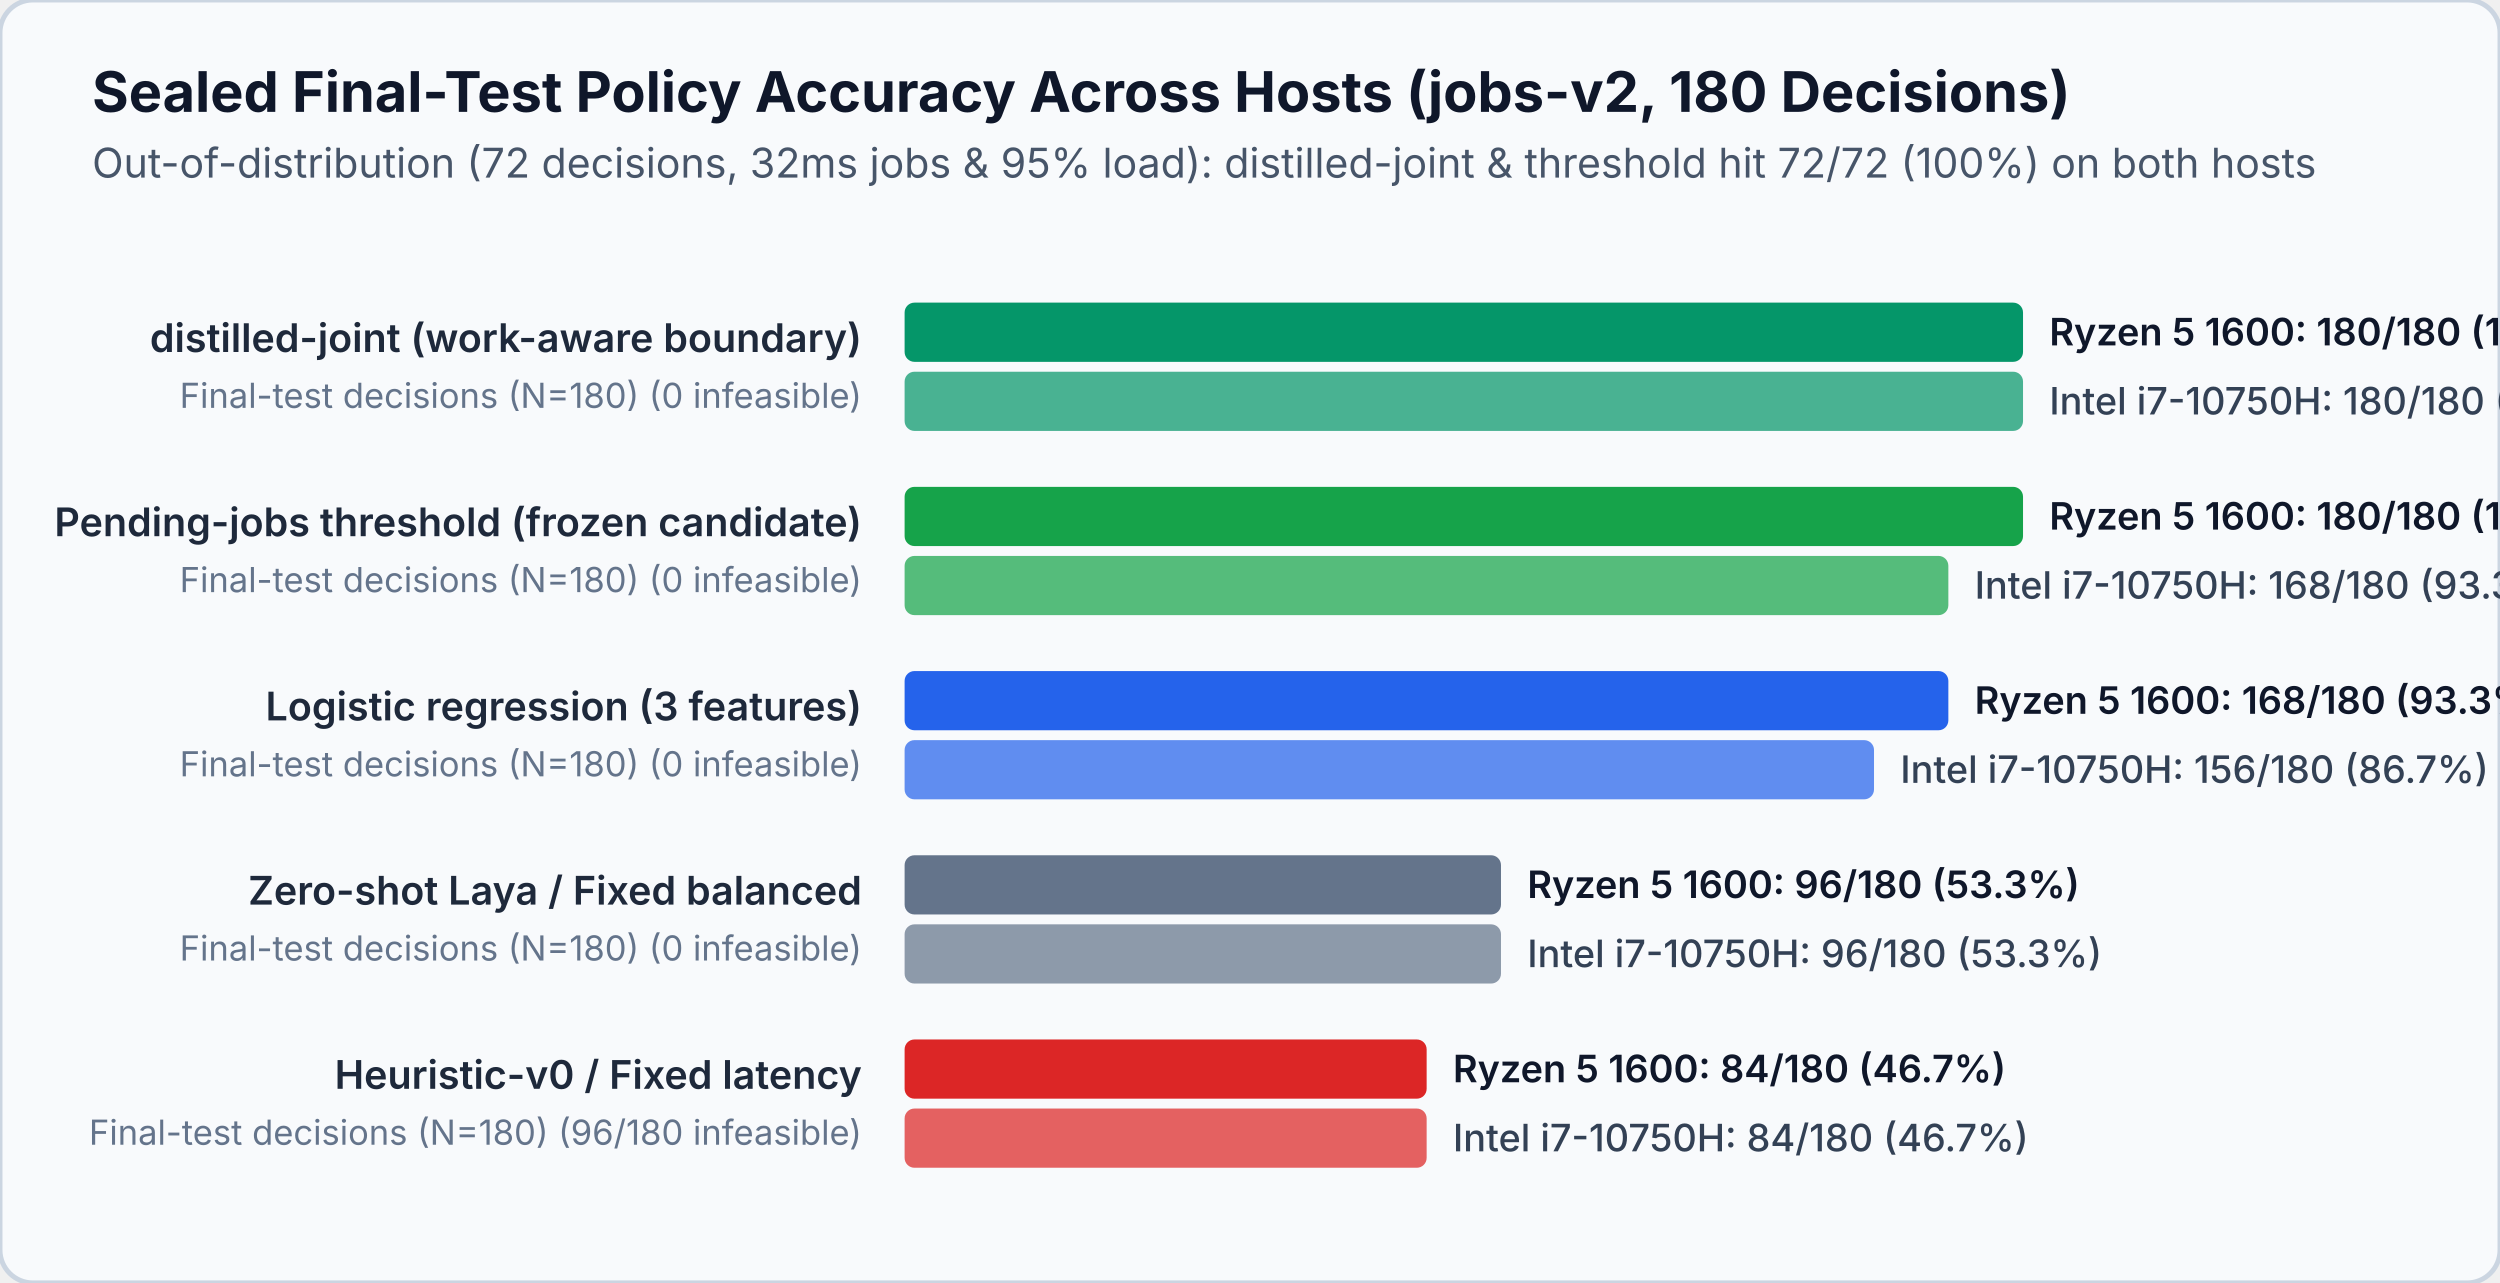
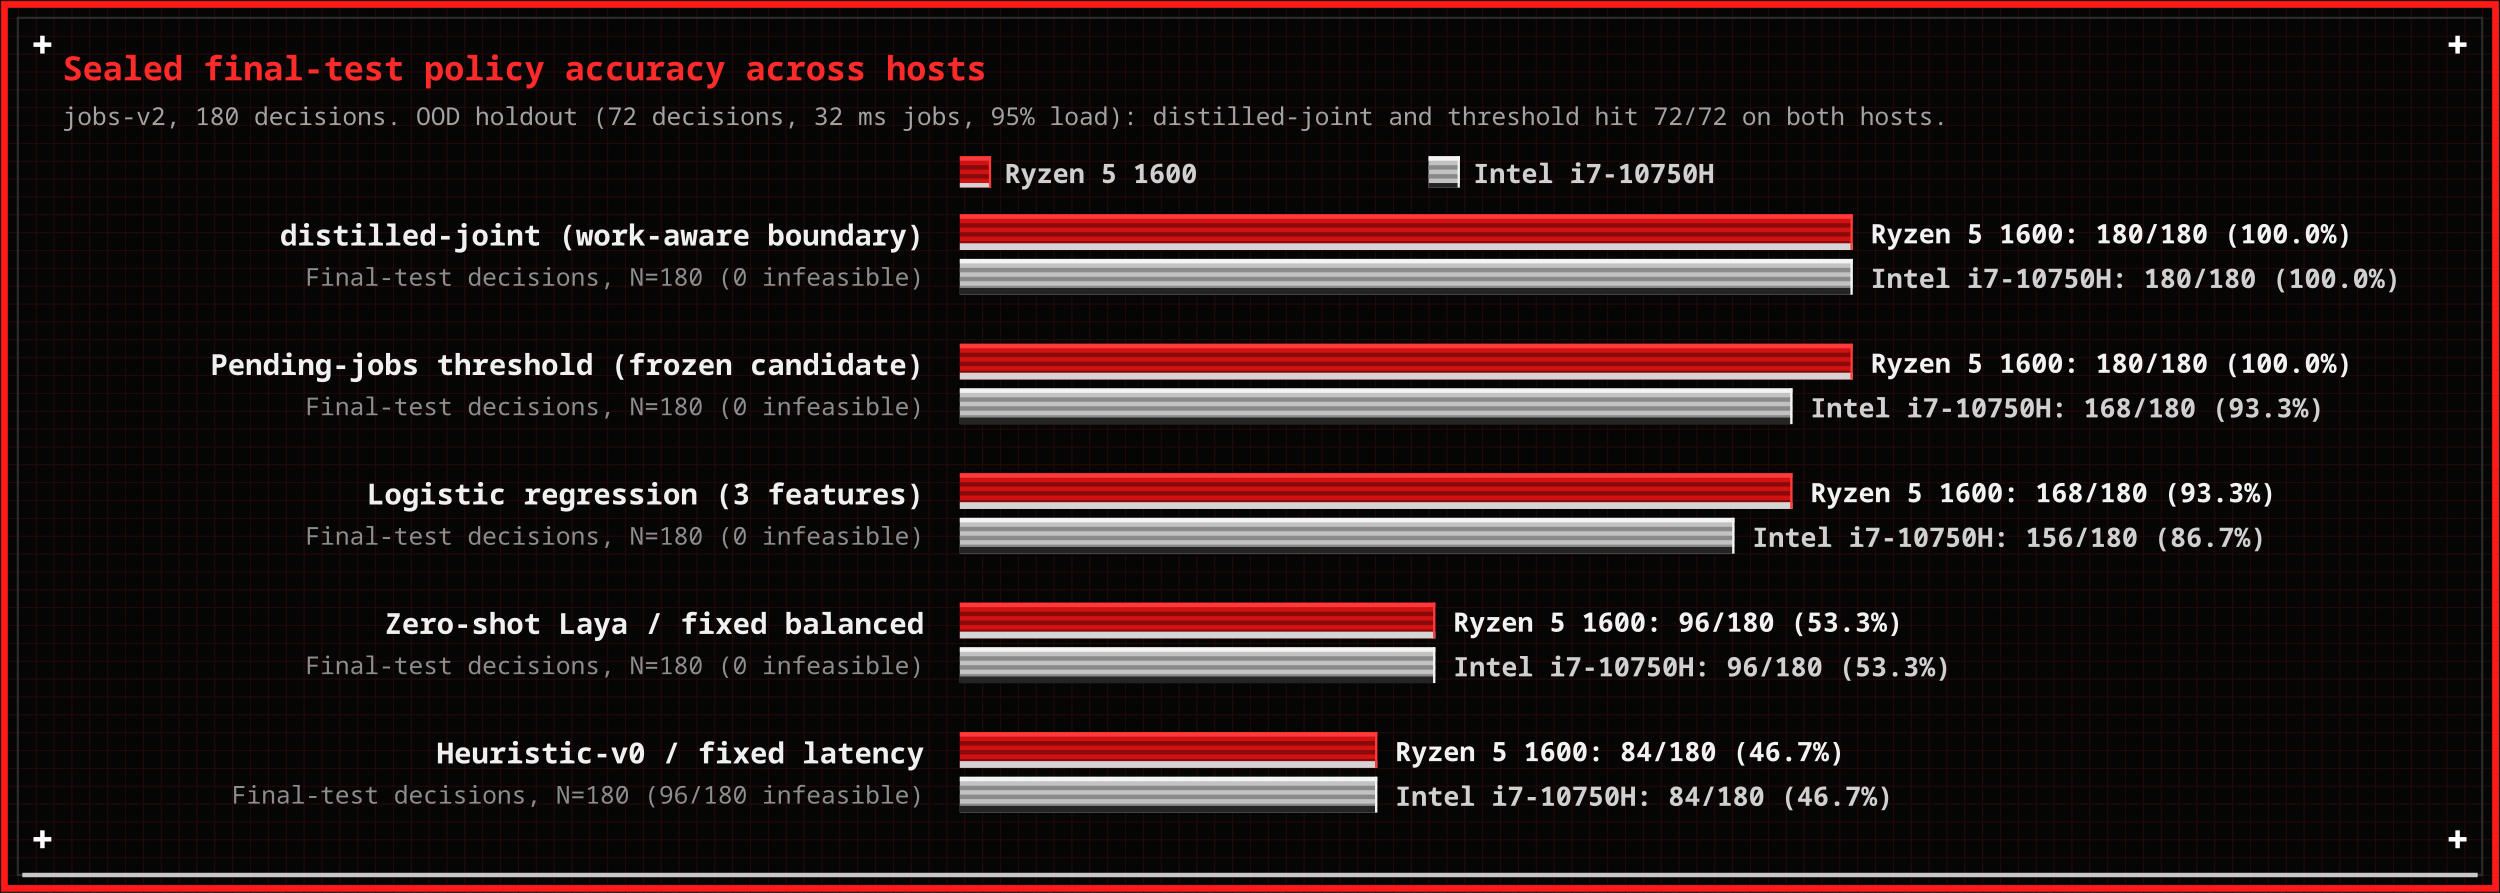
- <svg xmlns="http://www.w3.org/2000/svg" width="760" height="390" viewBox="0 0 760 390" font-family="Inter, -apple-system, BlinkMacSystemFont, Segoe UI, sans-serif">
-   <rect width="760" height="390" rx="10" fill="#f8fafc" stroke="#cbd5e1" stroke-width="1.5" />
-   <text x="28" y="34" font-size="17" font-weight="700" fill="#0f172a">Sealed Final-Test Policy Accuracy Across Hosts (jobs-v2, 180 Decisions)</text>
-   <text x="28" y="54" font-size="12.5" fill="#475569">Out-of-distribution (72 decisions, 32ms jobs &amp; 95% load): distilled-joint &amp; threshold hit 72/72 (100%) on both hosts</text>
-   <text x="262" y="107" text-anchor="end" font-size="12" font-weight="600" fill="#1e293b">distilled-joint (work-aware boundary)</text>
-   <text x="262" y="124" text-anchor="end" font-size="10.5" fill="#64748b">Final-test decisions (N=180) (0 infeasible)</text>
-   <rect x="275" y="92" width="340.0" height="18" rx="3" fill="#059669" />
-   <text x="623.0" y="105" font-size="11.5" font-weight="600" fill="#0f172a">Ryzen 5 1600: 180/180 (100.0%)</text>
-   <rect x="275" y="113" width="340.0" height="18" rx="3" fill="#059669" opacity="0.72" />
-   <text x="623.0" y="126" font-size="11.5" font-weight="500" fill="#334155">Intel i7-10750H: 180/180 (100.0%)</text>
-   <text x="262" y="163" text-anchor="end" font-size="12" font-weight="600" fill="#1e293b">Pending-jobs threshold (frozen candidate)</text>
-   <text x="262" y="180" text-anchor="end" font-size="10.5" fill="#64748b">Final-test decisions (N=180) (0 infeasible)</text>
-   <rect x="275" y="148" width="340.0" height="18" rx="3" fill="#16a34a" />
-   <text x="623.0" y="161" font-size="11.5" font-weight="600" fill="#0f172a">Ryzen 5 1600: 180/180 (100.0%)</text>
-   <rect x="275" y="169" width="317.3" height="18" rx="3" fill="#16a34a" opacity="0.72" />
-   <text x="600.3" y="182" font-size="11.5" font-weight="500" fill="#334155">Intel i7-10750H: 168/180 (93.3%)</text>
-   <text x="262" y="219" text-anchor="end" font-size="12" font-weight="600" fill="#1e293b">Logistic regression (3 features)</text>
-   <text x="262" y="236" text-anchor="end" font-size="10.5" fill="#64748b">Final-test decisions (N=180) (0 infeasible)</text>
-   <rect x="275" y="204" width="317.3" height="18" rx="3" fill="#2563eb" />
-   <text x="600.3" y="217" font-size="11.5" font-weight="600" fill="#0f172a">Ryzen 5 1600: 168/180 (93.3%)</text>
-   <rect x="275" y="225" width="294.7" height="18" rx="3" fill="#2563eb" opacity="0.72" />
-   <text x="577.7" y="238" font-size="11.5" font-weight="500" fill="#334155">Intel i7-10750H: 156/180 (86.7%)</text>
-   <text x="262" y="275" text-anchor="end" font-size="12" font-weight="600" fill="#1e293b">Zero-shot Laya / Fixed balanced</text>
-   <text x="262" y="292" text-anchor="end" font-size="10.5" fill="#64748b">Final-test decisions (N=180) (0 infeasible)</text>
-   <rect x="275" y="260" width="181.3" height="18" rx="3" fill="#64748b" />
-   <text x="464.3" y="273" font-size="11.5" font-weight="600" fill="#0f172a">Ryzen 5 1600: 96/180 (53.3%)</text>
-   <rect x="275" y="281" width="181.3" height="18" rx="3" fill="#64748b" opacity="0.72" />
-   <text x="464.3" y="294" font-size="11.5" font-weight="500" fill="#334155">Intel i7-10750H: 96/180 (53.3%)</text>
-   <text x="262" y="331" text-anchor="end" font-size="12" font-weight="600" fill="#1e293b">Heuristic-v0 / Fixed latency</text>
-   <text x="262" y="348" text-anchor="end" font-size="10.5" fill="#64748b">Final-test decisions (N=180) (96/180 infeasible)</text>
-   <rect x="275" y="316" width="158.7" height="18" rx="3" fill="#dc2626" />
-   <text x="441.7" y="329" font-size="11.5" font-weight="600" fill="#0f172a">Ryzen 5 1600: 84/180 (46.7%)</text>
-   <rect x="275" y="337" width="158.7" height="18" rx="3" fill="#dc2626" opacity="0.72" />
-   <text x="441.7" y="350" font-size="11.5" font-weight="500" fill="#334155">Intel i7-10750H: 84/180 (46.7%)</text>
+ <svg xmlns="http://www.w3.org/2000/svg" width="1120" height="400" viewBox="0 0 1120 400" font-family="'Noto Sans Mono', 'Liberation Mono', ui-monospace, monospace">
+   <defs>
+     <pattern id="grid" width="8" height="8" patternUnits="userSpaceOnUse">
+       <path d="M8 0 H0 V8" fill="none" stroke="#240808" stroke-width="1" />
+     </pattern>
+   </defs>
+   <rect width="1120" height="400" fill="#050505" />
+   <rect width="1120" height="400" fill="url(#grid)" />
+   <rect x="2" y="2" width="1116" height="396" fill="none" stroke="#ff1a1a" stroke-width="3" />
+   <rect x="8" y="8" width="1104" height="384" fill="none" stroke="#2a2a2a" stroke-width="1" />
+   <rect x="10" y="391" width="1100" height="2" fill="#c8c8c8" />
+   <g fill="#ffffff">
+     <rect x="18" y="16" width="2" height="8" />
+     <rect x="15" y="19" width="8" height="2" />
+     <rect x="1100" y="16" width="2" height="8" />
+     <rect x="1097" y="19" width="8" height="2" />
+     <rect x="18" y="372" width="2" height="8" />
+     <rect x="15" y="375" width="8" height="2" />
+     <rect x="1100" y="372" width="2" height="8" />
+     <rect x="1097" y="375" width="8" height="2" />
+   </g>
+   <text x="28" y="36" text-anchor="start" font-size="15" font-weight="800" fill="#ff2a2a">Sealed final-test policy accuracy across hosts</text>
+   <text x="28" y="56" text-anchor="start" font-size="11" font-weight="500" fill="#a3a3a3">jobs-v2, 180 decisions. OOD holdout (72 decisions, 32 ms jobs, 95% load): distilled-joint and threshold hit 72/72 on both hosts.</text>
+   <rect x="430" y="70" width="14" height="14" fill="#d01212" />
+   <rect x="430" y="74" width="14" height="2" fill="#8a0a0a" />
+   <rect x="430" y="78" width="14" height="2" fill="#8a0a0a" />
+   <rect x="430" y="70" width="14" height="2" fill="#ff3a3a" />
+   <rect x="430" y="82" width="14" height="2" fill="#d4d4d4" />
+   <rect x="443" y="70" width="1" height="14" fill="#ff3a3a" />
+   <text x="450" y="82" text-anchor="start" font-size="12" font-weight="600" fill="#d0d0d0">Ryzen 5 1600</text>
+   <rect x="640" y="70" width="14" height="14" fill="#c2c2c2" />
+   <rect x="640" y="74" width="14" height="2" fill="#8a8a8a" />
+   <rect x="640" y="78" width="14" height="2" fill="#8a8a8a" />
+   <rect x="640" y="70" width="14" height="2" fill="#f4f4f4" />
+   <rect x="640" y="82" width="14" height="2" fill="#242424" />
+   <rect x="653" y="70" width="1" height="14" fill="#f4f4f4" />
+   <text x="660" y="82" text-anchor="start" font-size="12" font-weight="600" fill="#d0d0d0">Intel i7-10750H</text>
+   <text x="414" y="110" text-anchor="end" font-size="13" font-weight="700" fill="#f0f0f0">distilled-joint (work-aware boundary)</text>
+   <text x="414" y="128" text-anchor="end" font-size="11" font-weight="500" fill="#8d8d8d">Final-test decisions, N=180 (0 infeasible)</text>
+   <rect x="430" y="96" width="400" height="16" fill="#d01212" />
+   <rect x="430" y="100" width="400" height="2" fill="#8a0a0a" />
+   <rect x="430" y="104" width="400" height="2" fill="#8a0a0a" />
+   <rect x="430" y="108" width="400" height="1" fill="#8a0a0a" />
+   <rect x="430" y="96" width="400" height="2" fill="#ff3a3a" />
+   <rect x="430" y="109" width="400" height="3" fill="#d4d4d4" />
+   <rect x="829" y="96" width="1" height="16" fill="#ff3a3a" />
+   <text x="838" y="109" text-anchor="start" font-size="12" font-weight="700" fill="#f2f2f2">Ryzen 5 1600: 180/180 (100.0%)</text>
+   <rect x="430" y="116" width="400" height="16" fill="#c2c2c2" />
+   <rect x="430" y="120" width="400" height="2" fill="#8a8a8a" />
+   <rect x="430" y="124" width="400" height="2" fill="#8a8a8a" />
+   <rect x="430" y="128" width="400" height="1" fill="#8a8a8a" />
+   <rect x="430" y="116" width="400" height="2" fill="#f4f4f4" />
+   <rect x="430" y="129" width="400" height="3" fill="#242424" />
+   <rect x="829" y="116" width="1" height="16" fill="#f4f4f4" />
+   <text x="838" y="129" text-anchor="start" font-size="12" font-weight="600" fill="#d0d0d0">Intel i7-10750H: 180/180 (100.0%)</text>
+   <text x="414" y="168" text-anchor="end" font-size="13" font-weight="700" fill="#f0f0f0">Pending-jobs threshold (frozen candidate)</text>
+   <text x="414" y="186" text-anchor="end" font-size="11" font-weight="500" fill="#8d8d8d">Final-test decisions, N=180 (0 infeasible)</text>
+   <rect x="430" y="154" width="400" height="16" fill="#d01212" />
+   <rect x="430" y="158" width="400" height="2" fill="#8a0a0a" />
+   <rect x="430" y="162" width="400" height="2" fill="#8a0a0a" />
+   <rect x="430" y="166" width="400" height="1" fill="#8a0a0a" />
+   <rect x="430" y="154" width="400" height="2" fill="#ff3a3a" />
+   <rect x="430" y="167" width="400" height="3" fill="#d4d4d4" />
+   <rect x="829" y="154" width="1" height="16" fill="#ff3a3a" />
+   <text x="838" y="167" text-anchor="start" font-size="12" font-weight="700" fill="#f2f2f2">Ryzen 5 1600: 180/180 (100.0%)</text>
+   <rect x="430" y="174" width="373" height="16" fill="#c2c2c2" />
+   <rect x="430" y="178" width="373" height="2" fill="#8a8a8a" />
+   <rect x="430" y="182" width="373" height="2" fill="#8a8a8a" />
+   <rect x="430" y="186" width="373" height="1" fill="#8a8a8a" />
+   <rect x="430" y="174" width="373" height="2" fill="#f4f4f4" />
+   <rect x="430" y="187" width="373" height="3" fill="#242424" />
+   <rect x="802" y="174" width="1" height="16" fill="#f4f4f4" />
+   <text x="811" y="187" text-anchor="start" font-size="12" font-weight="600" fill="#d0d0d0">Intel i7-10750H: 168/180 (93.3%)</text>
+   <text x="414" y="226" text-anchor="end" font-size="13" font-weight="700" fill="#f0f0f0">Logistic regression (3 features)</text>
+   <text x="414" y="244" text-anchor="end" font-size="11" font-weight="500" fill="#8d8d8d">Final-test decisions, N=180 (0 infeasible)</text>
+   <rect x="430" y="212" width="373" height="16" fill="#d01212" />
+   <rect x="430" y="216" width="373" height="2" fill="#8a0a0a" />
+   <rect x="430" y="220" width="373" height="2" fill="#8a0a0a" />
+   <rect x="430" y="224" width="373" height="1" fill="#8a0a0a" />
+   <rect x="430" y="212" width="373" height="2" fill="#ff3a3a" />
+   <rect x="430" y="225" width="373" height="3" fill="#d4d4d4" />
+   <rect x="802" y="212" width="1" height="16" fill="#ff3a3a" />
+   <text x="811" y="225" text-anchor="start" font-size="12" font-weight="700" fill="#f2f2f2">Ryzen 5 1600: 168/180 (93.3%)</text>
+   <rect x="430" y="232" width="347" height="16" fill="#c2c2c2" />
+   <rect x="430" y="236" width="347" height="2" fill="#8a8a8a" />
+   <rect x="430" y="240" width="347" height="2" fill="#8a8a8a" />
+   <rect x="430" y="244" width="347" height="1" fill="#8a8a8a" />
+   <rect x="430" y="232" width="347" height="2" fill="#f4f4f4" />
+   <rect x="430" y="245" width="347" height="3" fill="#242424" />
+   <rect x="776" y="232" width="1" height="16" fill="#f4f4f4" />
+   <text x="785" y="245" text-anchor="start" font-size="12" font-weight="600" fill="#d0d0d0">Intel i7-10750H: 156/180 (86.7%)</text>
+   <text x="414" y="284" text-anchor="end" font-size="13" font-weight="700" fill="#f0f0f0">Zero-shot Laya / fixed balanced</text>
+   <text x="414" y="302" text-anchor="end" font-size="11" font-weight="500" fill="#8d8d8d">Final-test decisions, N=180 (0 infeasible)</text>
+   <rect x="430" y="270" width="213" height="16" fill="#d01212" />
+   <rect x="430" y="274" width="213" height="2" fill="#8a0a0a" />
+   <rect x="430" y="278" width="213" height="2" fill="#8a0a0a" />
+   <rect x="430" y="282" width="213" height="1" fill="#8a0a0a" />
+   <rect x="430" y="270" width="213" height="2" fill="#ff3a3a" />
+   <rect x="430" y="283" width="213" height="3" fill="#d4d4d4" />
+   <rect x="642" y="270" width="1" height="16" fill="#ff3a3a" />
+   <text x="651" y="283" text-anchor="start" font-size="12" font-weight="700" fill="#f2f2f2">Ryzen 5 1600: 96/180 (53.3%)</text>
+   <rect x="430" y="290" width="213" height="16" fill="#c2c2c2" />
+   <rect x="430" y="294" width="213" height="2" fill="#8a8a8a" />
+   <rect x="430" y="298" width="213" height="2" fill="#8a8a8a" />
+   <rect x="430" y="302" width="213" height="1" fill="#8a8a8a" />
+   <rect x="430" y="290" width="213" height="2" fill="#f4f4f4" />
+   <rect x="430" y="303" width="213" height="3" fill="#242424" />
+   <rect x="642" y="290" width="1" height="16" fill="#f4f4f4" />
+   <text x="651" y="303" text-anchor="start" font-size="12" font-weight="600" fill="#d0d0d0">Intel i7-10750H: 96/180 (53.3%)</text>
+   <text x="414" y="342" text-anchor="end" font-size="13" font-weight="700" fill="#f0f0f0">Heuristic-v0 / fixed latency</text>
+   <text x="414" y="360" text-anchor="end" font-size="11" font-weight="500" fill="#8d8d8d">Final-test decisions, N=180 (96/180 infeasible)</text>
+   <rect x="430" y="328" width="187" height="16" fill="#d01212" />
+   <rect x="430" y="332" width="187" height="2" fill="#8a0a0a" />
+   <rect x="430" y="336" width="187" height="2" fill="#8a0a0a" />
+   <rect x="430" y="340" width="187" height="1" fill="#8a0a0a" />
+   <rect x="430" y="328" width="187" height="2" fill="#ff3a3a" />
+   <rect x="430" y="341" width="187" height="3" fill="#d4d4d4" />
+   <rect x="616" y="328" width="1" height="16" fill="#ff3a3a" />
+   <text x="625" y="341" text-anchor="start" font-size="12" font-weight="700" fill="#f2f2f2">Ryzen 5 1600: 84/180 (46.7%)</text>
+   <rect x="430" y="348" width="187" height="16" fill="#c2c2c2" />
+   <rect x="430" y="352" width="187" height="2" fill="#8a8a8a" />
+   <rect x="430" y="356" width="187" height="2" fill="#8a8a8a" />
+   <rect x="430" y="360" width="187" height="1" fill="#8a8a8a" />
+   <rect x="430" y="348" width="187" height="2" fill="#f4f4f4" />
+   <rect x="430" y="361" width="187" height="3" fill="#242424" />
+   <rect x="616" y="348" width="1" height="16" fill="#f4f4f4" />
+   <text x="625" y="361" text-anchor="start" font-size="12" font-weight="600" fill="#d0d0d0">Intel i7-10750H: 84/180 (46.7%)</text>
</svg>
